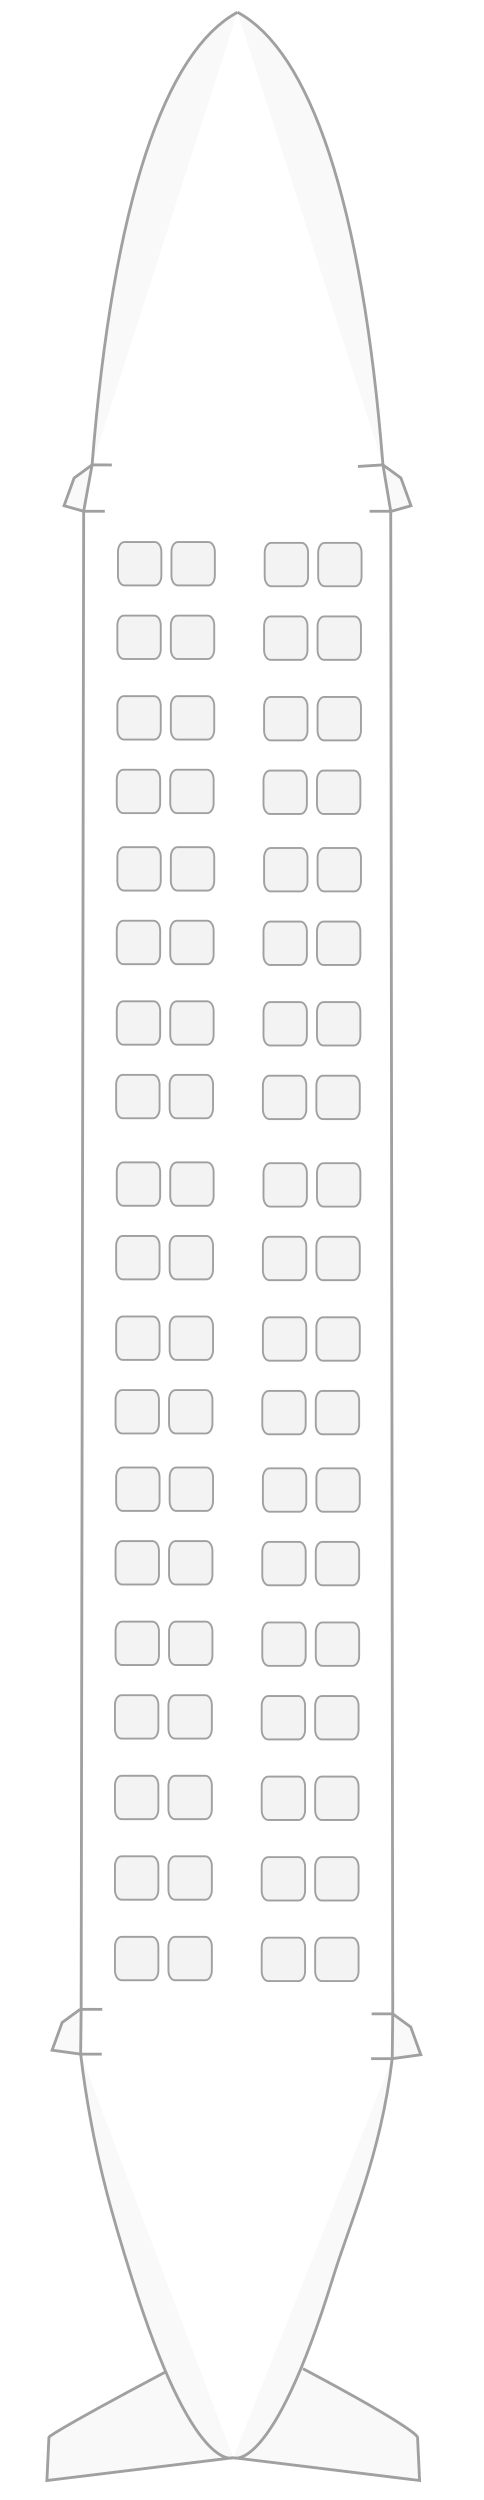
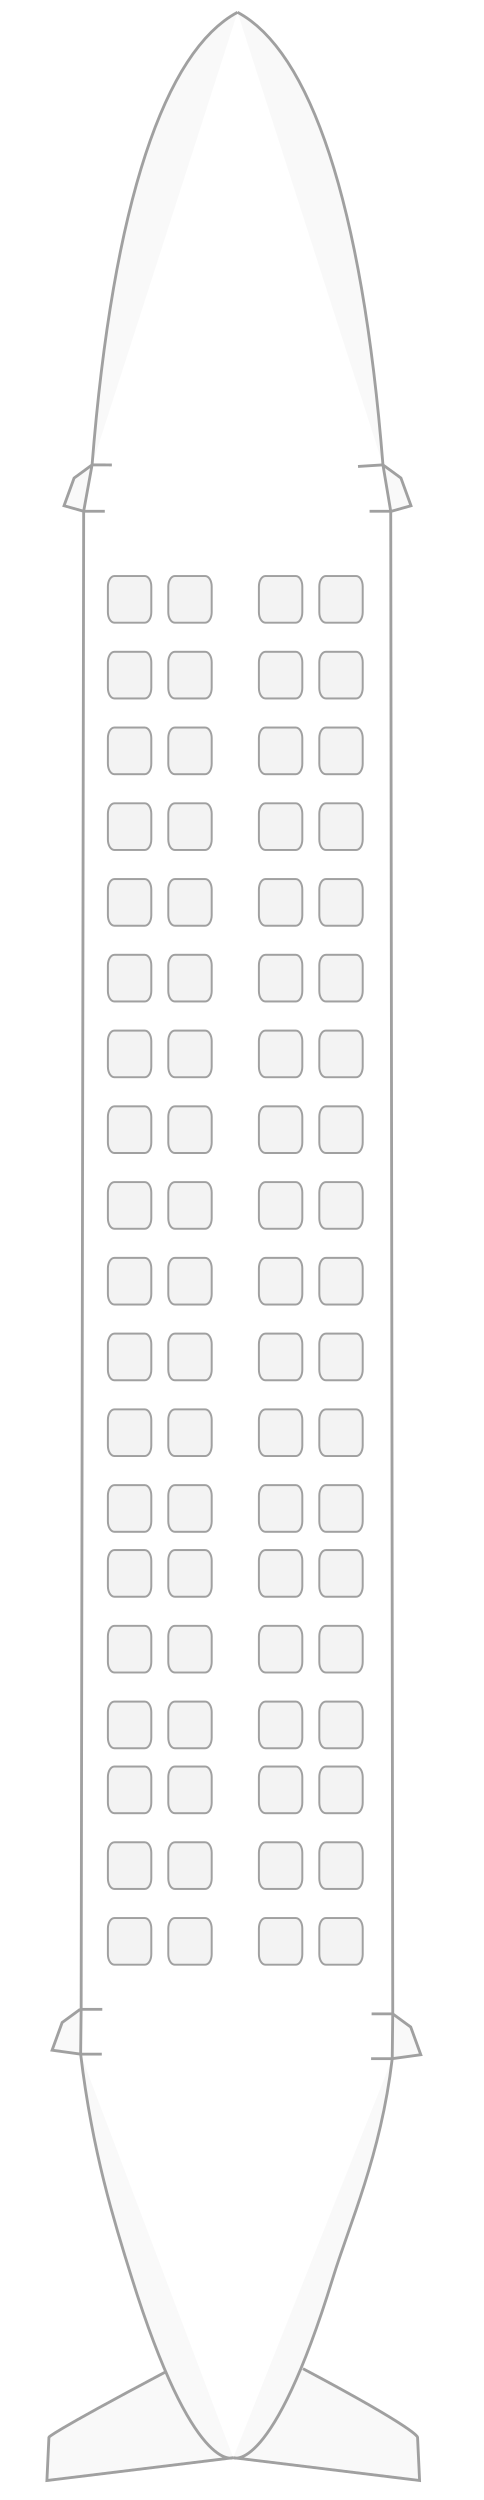
<svg xmlns="http://www.w3.org/2000/svg" xmlns:ns1="http://www.openswatchbook.org/uri/2009/osb" version="1.1" id="svg10" width="96" height="496.64" viewBox="0 0 96 496.64">
  <defs id="defs14">
    <linearGradient id="linearGradient5255" ns1:paint="solid">
      <stop style="stop-color:#a0a0a0;stop-opacity:1;" offset="0" id="stop5253" />
    </linearGradient>
  </defs>
  <g id="layer1">
    <path id="path4182-7-1-4" style="fill:#f9f9f9;fill-opacity:1;stroke:#a0a0a0;stroke-width:0.567;stroke-linecap:butt;stroke-linejoin:miter;stroke-miterlimit:4;stroke-dasharray:none;stroke-opacity:1" d="m 15.92,399.166 -3.573,2.617 -2,5.5 5.673,0.783 m 62,-8 3.573,2.617 2,5.5 -5.673,0.783 m 0.1,-8.9 c -0.1,8.9 -0.1,8.9 -0.1,8.9 m -61.8,-9.8 c -0.1,8.9 -0.1,8.9 -0.1,8.9 M 76.075,92.349 c 1.544,9.217 1.544,9.217 1.544,9.217 M 18.293,92.349 c -1.673,9.217 -1.673,9.217 -1.673,9.217 m 56.8,-1e-5 c 4.1,0 4.2,0 4.2,0 M 47.184,2.442 c 14.339,7.663 24.731,37.548 28.891,89.908 M 47.184,2.442 C 32.845,10.105 22.453,39.99 18.293,92.349 m -1.673,9.217 c 4.1,0 4.2,0 4.2,0 m 50.3,-8.9 4.956,-0.317 m -57.782,0 3.927,0.017 m 55.4,9.2 0.4,298.5 m -61.4,-298.5 -0.5,297.6 m 44.063,71.386 c 23,12.2 22.766,13.614 22.766,13.614 l 0.4,8.6 -37.014,-4.529 M 32.768,471.259 c -23,12.2 -23.049,12.907 -23.049,12.907 l -0.4,8.6 37.014,-4.529 M 16.02,408.066 c 4.1,0 4.2,0 4.2,0 m 53.5,0.9 c 4.1,0 4.2,0 4.2,0 m -61.9,-0.9 c 2.327,19.384 6.611,33.07 10.068,44.17 12.355,39.669 20.246,36 20.246,36 M 77.92,408.966 c -2.271,19.167 -8.452,32.699 -11.826,43.675 -12.058,39.224 -19.759,35.597 -19.759,35.597 M 16.12,399.166 h 4.2 m 53.5,0.9 c 4.1,0 4.2,0 4.2,0 m -1.944,-307.717 3.573,2.617 2,5.5 -3.9,1.1 m -59.456,-9.217 -3.573,2.617 -2,5.5 3.9,1.1" />
  </g>
  <g id="seats">
-     <path style="fill:#f2f2f2;stroke:#a0a0a0;fill-opacity:0.949;stroke-opacity:1;stroke-width:0.378;stroke-miterlimit:4;stroke-dasharray:none" d="m 24.725,107.678 c -0.717,0 -1.293,0.864 -1.293,1.939 v 4.744 c 0,1.075 0.576,1.939 1.293,1.939 h 6.037 c 0.717,0 1.295,-0.864 1.295,-1.939 v -4.744 c 0,-1.075 -0.578,-1.939 -1.295,-1.939 z" id="1A" />
-     <path style="fill:#f2f2f2;stroke:#a0a0a0;fill-opacity:0.949;stroke-opacity:1;stroke-width:0.378;stroke-miterlimit:4;stroke-dasharray:none" d="m 35.35,107.678 c -0.717,0 -1.293,0.864 -1.293,1.939 v 4.744 c 0,1.075 0.576,1.939 1.293,1.939 h 6.037 c 0.717,0 1.293,-0.864 1.293,-1.939 v -4.744 c 0,-1.075 -0.576,-1.939 -1.293,-1.939 z" id="1B" />
-     <path style="fill:#f2f2f2;stroke:#a0a0a0;fill-opacity:0.949;stroke-opacity:1;stroke-width:0.378;stroke-miterlimit:4;stroke-dasharray:none" d="m 53.873,107.842 c -0.717,0 -1.293,0.864 -1.293,1.939 v 4.744 c 0,1.075 0.576,1.939 1.293,1.939 h 6.037 c 0.717,0 1.295,-0.864 1.295,-1.939 v -4.744 c 0,-1.075 -0.578,-1.939 -1.295,-1.939 z" id="1C" />
-     <path style="fill:#f2f2f2;stroke:#a0a0a0;fill-opacity:0.949;stroke-opacity:1;stroke-width:0.378;stroke-miterlimit:4;stroke-dasharray:none" d="m 64.498,107.842 c -0.717,0 -1.293,0.864 -1.293,1.939 v 4.744 c 0,1.075 0.576,1.939 1.293,1.939 h 6.037 c 0.717,0 1.293,-0.864 1.293,-1.939 v -4.744 c 0,-1.075 -0.576,-1.939 -1.293,-1.939 z" id="1D" />
-     <path style="fill:#f2f2f2;stroke:#a0a0a0;fill-opacity:0.949;stroke-opacity:1;stroke-width:0.378;stroke-miterlimit:4;stroke-dasharray:none" d="m 24.605,122.295 c -0.717,0 -1.293,0.864 -1.293,1.939 v 4.744 c 0,1.075 0.576,1.939 1.293,1.939 h 6.037 c 0.717,0 1.295,-0.864 1.295,-1.939 v -4.744 c 0,-1.075 -0.578,-1.939 -1.295,-1.939 z" id="path979" />
-     <path style="fill:#f2f2f2;stroke:#a0a0a0;fill-opacity:0.949;stroke-opacity:1;stroke-width:0.378;stroke-miterlimit:4;stroke-dasharray:none" d="m 35.23,122.295 c -0.717,0 -1.293,0.864 -1.293,1.939 v 4.744 c 0,1.075 0.576,1.939 1.293,1.939 h 6.037 c 0.717,0 1.293,-0.864 1.293,-1.939 v -4.744 c 0,-1.075 -0.576,-1.939 -1.293,-1.939 z" id="path977" />
-     <path style="fill:#f2f2f2;stroke:#a0a0a0;fill-opacity:0.949;stroke-opacity:1;stroke-width:0.378;stroke-miterlimit:4;stroke-dasharray:none" d="m 53.754,122.459 c -0.717,0 -1.293,0.864 -1.293,1.939 v 4.744 c 0,1.075 0.576,1.939 1.293,1.939 h 6.037 c 0.717,0 1.295,-0.864 1.295,-1.939 v -4.744 c 0,-1.075 -0.578,-1.939 -1.295,-1.939 z" id="path975" />
-     <path style="fill:#f2f2f2;stroke:#a0a0a0;fill-opacity:0.949;stroke-opacity:1;stroke-width:0.378;stroke-miterlimit:4;stroke-dasharray:none" d="m 64.379,122.459 c -0.717,0 -1.293,0.864 -1.293,1.939 v 4.744 c 0,1.075 0.576,1.939 1.293,1.939 h 6.037 c 0.717,0 1.293,-0.864 1.293,-1.939 v -4.744 c 0,-1.075 -0.576,-1.939 -1.293,-1.939 z" id="path973" />
-     <path style="fill:#f2f2f2;stroke:#a0a0a0;fill-opacity:0.949;stroke-opacity:1;stroke-width:0.378;stroke-miterlimit:4;stroke-dasharray:none" d="m 24.605,138.295 c -0.717,0 -1.293,0.864 -1.293,1.939 v 4.744 c 0,1.075 0.576,1.939 1.293,1.939 h 6.037 c 0.717,0 1.295,-0.864 1.295,-1.939 v -4.744 c 0,-1.075 -0.578,-1.939 -1.295,-1.939 z" id="path971" />
-     <path style="fill:#f2f2f2;stroke:#a0a0a0;fill-opacity:0.949;stroke-opacity:1;stroke-width:0.378;stroke-miterlimit:4;stroke-dasharray:none" d="m 35.23,138.295 c -0.717,0 -1.293,0.864 -1.293,1.939 v 4.744 c 0,1.075 0.576,1.939 1.293,1.939 h 6.037 c 0.717,0 1.293,-0.864 1.293,-1.939 v -4.744 c 0,-1.075 -0.576,-1.939 -1.293,-1.939 z" id="path969" />
-     <path style="fill:#f2f2f2;stroke:#a0a0a0;fill-opacity:0.949;stroke-opacity:1;stroke-width:0.378;stroke-miterlimit:4;stroke-dasharray:none" d="m 53.754,138.459 c -0.717,0 -1.293,0.864 -1.293,1.939 v 4.744 c 0,1.075 0.576,1.939 1.293,1.939 h 6.037 c 0.717,0 1.295,-0.864 1.295,-1.939 v -4.744 c 0,-1.075 -0.578,-1.939 -1.295,-1.939 z" id="path967" />
-     <path style="fill:#f2f2f2;stroke:#a0a0a0;fill-opacity:0.949;stroke-opacity:1;stroke-width:0.378;stroke-miterlimit:4;stroke-dasharray:none" d="m 64.379,138.459 c -0.717,0 -1.293,0.864 -1.293,1.939 v 4.744 c 0,1.075 0.576,1.939 1.293,1.939 h 6.037 c 0.717,0 1.293,-0.864 1.293,-1.939 v -4.744 c 0,-1.075 -0.576,-1.939 -1.293,-1.939 z" id="path965" />
-     <path style="fill:#f2f2f2;stroke:#a0a0a0;fill-opacity:0.949;stroke-opacity:1;stroke-width:0.378;stroke-miterlimit:4;stroke-dasharray:none" d="m 24.486,152.912 c -0.717,0 -1.293,0.864 -1.293,1.939 v 4.744 c 0,1.075 0.576,1.939 1.293,1.939 h 6.037 c 0.717,0 1.295,-0.864 1.295,-1.939 v -4.744 c 0,-1.075 -0.578,-1.939 -1.295,-1.939 z" id="path963" />
-     <path style="fill:#f2f2f2;stroke:#a0a0a0;fill-opacity:0.949;stroke-opacity:1;stroke-width:0.378;stroke-miterlimit:4;stroke-dasharray:none" d="m 35.111,152.912 c -0.717,0 -1.293,0.864 -1.293,1.939 v 4.744 c 0,1.075 0.576,1.939 1.293,1.939 h 6.037 c 0.717,0 1.293,-0.864 1.293,-1.939 v -4.744 c 0,-1.075 -0.576,-1.939 -1.293,-1.939 z" id="path961" />
-     <path style="fill:#f2f2f2;stroke:#a0a0a0;fill-opacity:0.949;stroke-opacity:1;stroke-width:0.378;stroke-miterlimit:4;stroke-dasharray:none" d="m 53.635,153.076 c -0.717,0 -1.293,0.864 -1.293,1.939 v 4.744 c 0,1.075 0.576,1.939 1.293,1.939 h 6.037 c 0.717,0 1.295,-0.864 1.295,-1.939 v -4.744 c 0,-1.075 -0.578,-1.939 -1.295,-1.939 z" id="path959" />
-     <path style="fill:#f2f2f2;stroke:#a0a0a0;fill-opacity:0.949;stroke-opacity:1;stroke-width:0.378;stroke-miterlimit:4;stroke-dasharray:none" d="m 64.26,153.076 c -0.717,0 -1.293,0.864 -1.293,1.939 v 4.744 c 0,1.075 0.576,1.939 1.293,1.939 h 6.037 c 0.717,0 1.293,-0.864 1.293,-1.939 v -4.744 c 0,-1.075 -0.576,-1.939 -1.293,-1.939 z" id="path957" />
-     <path style="fill:#f2f2f2;stroke:#a0a0a0;fill-opacity:0.949;stroke-opacity:1;stroke-width:0.378;stroke-miterlimit:4;stroke-dasharray:none" d="m 24.605,168.295 c -0.717,0 -1.293,0.864 -1.293,1.939 v 4.744 c 0,1.075 0.576,1.939 1.293,1.939 h 6.037 c 0.717,0 1.295,-0.864 1.295,-1.939 v -4.744 c 0,-1.075 -0.578,-1.939 -1.295,-1.939 z" id="path955" />
-     <path style="fill:#f2f2f2;stroke:#a0a0a0;fill-opacity:0.949;stroke-opacity:1;stroke-width:0.378;stroke-miterlimit:4;stroke-dasharray:none" d="m 35.23,168.295 c -0.717,0 -1.293,0.864 -1.293,1.939 v 4.744 c 0,1.075 0.576,1.939 1.293,1.939 h 6.037 c 0.717,0 1.293,-0.864 1.293,-1.939 v -4.744 c 0,-1.075 -0.576,-1.939 -1.293,-1.939 z" id="path953" />
-     <path style="fill:#f2f2f2;stroke:#a0a0a0;fill-opacity:0.949;stroke-opacity:1;stroke-width:0.378;stroke-miterlimit:4;stroke-dasharray:none" d="m 53.754,168.459 c -0.717,0 -1.293,0.864 -1.293,1.939 v 4.744 c 0,1.075 0.576,1.939 1.293,1.939 h 6.037 c 0.717,0 1.295,-0.864 1.295,-1.939 v -4.744 c 0,-1.075 -0.578,-1.939 -1.295,-1.939 z" id="path951" />
-     <path style="fill:#f2f2f2;stroke:#a0a0a0;fill-opacity:0.949;stroke-opacity:1;stroke-width:0.378;stroke-miterlimit:4;stroke-dasharray:none" d="m 64.379,168.459 c -0.717,0 -1.293,0.864 -1.293,1.939 v 4.744 c 0,1.075 0.576,1.939 1.293,1.939 h 6.037 c 0.717,0 1.293,-0.864 1.293,-1.939 v -4.744 c 0,-1.075 -0.576,-1.939 -1.293,-1.939 z" id="path949" />
-     <path style="fill:#f2f2f2;stroke:#a0a0a0;fill-opacity:0.949;stroke-opacity:1;stroke-width:0.378;stroke-miterlimit:4;stroke-dasharray:none" d="m 24.486,182.912 c -0.717,0 -1.293,0.864 -1.293,1.939 v 4.744 c 0,1.075 0.576,1.939 1.293,1.939 h 6.037 c 0.717,0 1.295,-0.864 1.295,-1.939 v -4.744 c 0,-1.075 -0.578,-1.939 -1.295,-1.939 z" id="path947" />
-     <path style="fill:#f2f2f2;stroke:#a0a0a0;fill-opacity:0.949;stroke-opacity:1;stroke-width:0.378;stroke-miterlimit:4;stroke-dasharray:none" d="m 35.111,182.912 c -0.717,0 -1.293,0.864 -1.293,1.939 v 4.744 c 0,1.075 0.576,1.939 1.293,1.939 h 6.037 c 0.717,0 1.293,-0.864 1.293,-1.939 v -4.744 c 0,-1.075 -0.576,-1.939 -1.293,-1.939 z" id="path945" />
-     <path style="fill:#f2f2f2;stroke:#a0a0a0;fill-opacity:0.949;stroke-opacity:1;stroke-width:0.378;stroke-miterlimit:4;stroke-dasharray:none" d="m 53.635,183.076 c -0.717,0 -1.293,0.864 -1.293,1.939 v 4.744 c 0,1.075 0.576,1.939 1.293,1.939 h 6.037 c 0.717,0 1.295,-0.864 1.295,-1.939 v -4.744 c 0,-1.075 -0.578,-1.939 -1.295,-1.939 z" id="path943" />
-     <path style="fill:#f2f2f2;stroke:#a0a0a0;fill-opacity:0.949;stroke-opacity:1;stroke-width:0.378;stroke-miterlimit:4;stroke-dasharray:none" d="m 64.26,183.076 c -0.717,0 -1.293,0.864 -1.293,1.939 v 4.744 c 0,1.075 0.576,1.939 1.293,1.939 h 6.037 c 0.717,0 1.293,-0.864 1.293,-1.939 v -4.744 c 0,-1.075 -0.576,-1.939 -1.293,-1.939 z" id="path941" />
-     <path style="fill:#f2f2f2;stroke:#a0a0a0;fill-opacity:0.949;stroke-opacity:1;stroke-width:0.378;stroke-miterlimit:4;stroke-dasharray:none" d="m 24.486,198.912 c -0.717,0 -1.293,0.864 -1.293,1.939 v 4.744 c 0,1.075 0.576,1.939 1.293,1.939 h 6.037 c 0.717,0 1.295,-0.864 1.295,-1.939 v -4.744 c 0,-1.075 -0.578,-1.939 -1.295,-1.939 z" id="path939" />
-     <path style="fill:#f2f2f2;stroke:#a0a0a0;fill-opacity:0.949;stroke-opacity:1;stroke-width:0.378;stroke-miterlimit:4;stroke-dasharray:none" d="m 35.111,198.912 c -0.717,0 -1.293,0.864 -1.293,1.939 v 4.744 c 0,1.075 0.576,1.939 1.293,1.939 h 6.037 c 0.717,0 1.293,-0.864 1.293,-1.939 v -4.744 c 0,-1.075 -0.576,-1.939 -1.293,-1.939 z" id="path937" />
-     <path style="fill:#f2f2f2;stroke:#a0a0a0;fill-opacity:0.949;stroke-opacity:1;stroke-width:0.378;stroke-miterlimit:4;stroke-dasharray:none" d="m 53.635,199.076 c -0.717,0 -1.293,0.864 -1.293,1.939 v 4.744 c 0,1.075 0.576,1.939 1.293,1.939 h 6.037 c 0.717,0 1.295,-0.864 1.295,-1.939 v -4.744 c 0,-1.075 -0.578,-1.939 -1.295,-1.939 z" id="path935" />
-     <path style="fill:#f2f2f2;stroke:#a0a0a0;fill-opacity:0.949;stroke-opacity:1;stroke-width:0.378;stroke-miterlimit:4;stroke-dasharray:none" d="m 64.26,199.076 c -0.717,0 -1.293,0.864 -1.293,1.939 v 4.744 c 0,1.075 0.576,1.939 1.293,1.939 h 6.037 c 0.717,0 1.293,-0.864 1.293,-1.939 v -4.744 c 0,-1.075 -0.576,-1.939 -1.293,-1.939 z" id="path933" />
-     <path style="fill:#f2f2f2;stroke:#a0a0a0;fill-opacity:0.949;stroke-opacity:1;stroke-width:0.378;stroke-miterlimit:4;stroke-dasharray:none" d="m 24.367,213.529 c -0.717,0 -1.293,0.864 -1.293,1.939 v 4.744 c 0,1.075 0.576,1.939 1.293,1.939 h 6.037 c 0.717,0 1.295,-0.864 1.295,-1.939 v -4.744 c 0,-1.075 -0.578,-1.939 -1.295,-1.939 z" id="path931" />
-     <path style="fill:#f2f2f2;stroke:#a0a0a0;fill-opacity:0.949;stroke-opacity:1;stroke-width:0.378;stroke-miterlimit:4;stroke-dasharray:none" d="m 34.992,213.529 c -0.717,0 -1.293,0.864 -1.293,1.939 v 4.744 c 0,1.075 0.576,1.939 1.293,1.939 h 6.037 c 0.717,0 1.293,-0.864 1.293,-1.939 v -4.744 c 0,-1.075 -0.576,-1.939 -1.293,-1.939 z" id="path929" />
-     <path style="fill:#f2f2f2;stroke:#a0a0a0;fill-opacity:0.949;stroke-opacity:1;stroke-width:0.378;stroke-miterlimit:4;stroke-dasharray:none" d="m 53.516,213.693 c -0.717,0 -1.293,0.864 -1.293,1.939 v 4.744 c 0,1.075 0.576,1.939 1.293,1.939 h 6.037 c 0.717,0 1.295,-0.864 1.295,-1.939 v -4.744 c 0,-1.075 -0.578,-1.939 -1.295,-1.939 z" id="path927" />
-     <path style="fill:#f2f2f2;stroke:#a0a0a0;fill-opacity:0.949;stroke-opacity:1;stroke-width:0.378;stroke-miterlimit:4;stroke-dasharray:none" d="m 64.141,213.693 c -0.717,0 -1.293,0.864 -1.293,1.939 v 4.744 c 0,1.075 0.576,1.939 1.293,1.939 h 6.037 c 0.717,0 1.293,-0.864 1.293,-1.939 v -4.744 c 0,-1.075 -0.576,-1.939 -1.293,-1.939 z" id="path925" />
-     <path style="fill:#f2f2f2;stroke:#a0a0a0;fill-opacity:0.949;stroke-opacity:1;stroke-width:0.378;stroke-miterlimit:4;stroke-dasharray:none" d="m 24.486,230.912 c -0.717,0 -1.293,0.864 -1.293,1.939 v 4.744 c 0,1.075 0.576,1.939 1.293,1.939 h 6.037 c 0.717,0 1.295,-0.864 1.295,-1.939 v -4.744 c 0,-1.075 -0.578,-1.939 -1.295,-1.939 z" id="path923" />
-     <path style="fill:#f2f2f2;stroke:#a0a0a0;fill-opacity:0.949;stroke-opacity:1;stroke-width:0.378;stroke-miterlimit:4;stroke-dasharray:none" d="m 35.111,230.912 c -0.717,0 -1.293,0.864 -1.293,1.939 v 4.744 c 0,1.075 0.576,1.939 1.293,1.939 h 6.037 c 0.717,0 1.293,-0.864 1.293,-1.939 v -4.744 c 0,-1.075 -0.576,-1.939 -1.293,-1.939 z" id="path921" />
-     <path style="fill:#f2f2f2;stroke:#a0a0a0;fill-opacity:0.949;stroke-opacity:1;stroke-width:0.378;stroke-miterlimit:4;stroke-dasharray:none" d="m 53.635,231.076 c -0.717,0 -1.293,0.864 -1.293,1.939 v 4.744 c 0,1.075 0.576,1.939 1.293,1.939 h 6.037 c 0.717,0 1.295,-0.864 1.295,-1.939 v -4.744 c 0,-1.075 -0.578,-1.939 -1.295,-1.939 z" id="path919" />
-     <path style="fill:#f2f2f2;stroke:#a0a0a0;fill-opacity:0.949;stroke-opacity:1;stroke-width:0.378;stroke-miterlimit:4;stroke-dasharray:none" d="m 64.26,231.076 c -0.717,0 -1.293,0.864 -1.293,1.939 v 4.744 c 0,1.075 0.576,1.939 1.293,1.939 h 6.037 c 0.717,0 1.293,-0.864 1.293,-1.939 v -4.744 c 0,-1.075 -0.576,-1.939 -1.293,-1.939 z" id="path917" />
-     <path style="fill:#f2f2f2;stroke:#a0a0a0;fill-opacity:0.949;stroke-opacity:1;stroke-width:0.378;stroke-miterlimit:4;stroke-dasharray:none" d="m 24.367,245.529 c -0.717,0 -1.293,0.864 -1.293,1.939 v 4.744 c 0,1.075 0.576,1.939 1.293,1.939 h 6.037 c 0.717,0 1.295,-0.864 1.295,-1.939 v -4.744 c 0,-1.075 -0.578,-1.939 -1.295,-1.939 z" id="path915" />
-     <path style="fill:#f2f2f2;stroke:#a0a0a0;fill-opacity:0.949;stroke-opacity:1;stroke-width:0.378;stroke-miterlimit:4;stroke-dasharray:none" d="m 34.992,245.529 c -0.717,0 -1.293,0.864 -1.293,1.939 v 4.744 c 0,1.075 0.576,1.939 1.293,1.939 h 6.037 c 0.717,0 1.293,-0.864 1.293,-1.939 v -4.744 c 0,-1.075 -0.576,-1.939 -1.293,-1.939 z" id="path913" />
-     <path style="fill:#f2f2f2;stroke:#a0a0a0;fill-opacity:0.949;stroke-opacity:1;stroke-width:0.378;stroke-miterlimit:4;stroke-dasharray:none" d="m 53.516,245.693 c -0.717,0 -1.293,0.864 -1.293,1.939 v 4.744 c 0,1.075 0.576,1.939 1.293,1.939 h 6.037 c 0.717,0 1.295,-0.864 1.295,-1.939 v -4.744 c 0,-1.075 -0.578,-1.939 -1.295,-1.939 z" id="path911" />
-     <path style="fill:#f2f2f2;stroke:#a0a0a0;fill-opacity:0.949;stroke-opacity:1;stroke-width:0.378;stroke-miterlimit:4;stroke-dasharray:none" d="m 64.141,245.693 c -0.717,0 -1.293,0.864 -1.293,1.939 v 4.744 c 0,1.075 0.576,1.939 1.293,1.939 h 6.037 c 0.717,0 1.293,-0.864 1.293,-1.939 v -4.744 c 0,-1.075 -0.576,-1.939 -1.293,-1.939 z" id="path909" />
-     <path style="fill:#f2f2f2;stroke:#a0a0a0;fill-opacity:0.949;stroke-opacity:1;stroke-width:0.378;stroke-miterlimit:4;stroke-dasharray:none" d="m 24.367,261.529 c -0.717,0 -1.293,0.864 -1.293,1.939 v 4.744 c 0,1.075 0.576,1.939 1.293,1.939 h 6.037 c 0.717,0 1.295,-0.864 1.295,-1.939 v -4.744 c 0,-1.075 -0.578,-1.939 -1.295,-1.939 z" id="path907" />
-     <path style="fill:#f2f2f2;stroke:#a0a0a0;fill-opacity:0.949;stroke-opacity:1;stroke-width:0.378;stroke-miterlimit:4;stroke-dasharray:none" d="m 34.992,261.529 c -0.717,0 -1.293,0.864 -1.293,1.939 v 4.744 c 0,1.075 0.576,1.939 1.293,1.939 h 6.037 c 0.717,0 1.293,-0.864 1.293,-1.939 v -4.744 c 0,-1.075 -0.576,-1.939 -1.293,-1.939 z" id="path905" />
-     <path style="fill:#f2f2f2;stroke:#a0a0a0;fill-opacity:0.949;stroke-opacity:1;stroke-width:0.378;stroke-miterlimit:4;stroke-dasharray:none" d="m 53.516,261.693 c -0.717,0 -1.293,0.864 -1.293,1.939 v 4.744 c 0,1.075 0.576,1.939 1.293,1.939 h 6.037 c 0.717,0 1.295,-0.864 1.295,-1.939 v -4.744 c 0,-1.075 -0.578,-1.939 -1.295,-1.939 z" id="path903" />
-     <path style="fill:#f2f2f2;stroke:#a0a0a0;fill-opacity:0.949;stroke-opacity:1;stroke-width:0.378;stroke-miterlimit:4;stroke-dasharray:none" d="m 64.141,261.693 c -0.717,0 -1.293,0.864 -1.293,1.939 v 4.744 c 0,1.075 0.576,1.939 1.293,1.939 h 6.037 c 0.717,0 1.293,-0.864 1.293,-1.939 v -4.744 c 0,-1.075 -0.576,-1.939 -1.293,-1.939 z" id="path901" />
-     <path style="fill:#f2f2f2;stroke:#a0a0a0;fill-opacity:0.949;stroke-opacity:1;stroke-width:0.378;stroke-miterlimit:4;stroke-dasharray:none" d="m 24.248,276.146 c -0.717,0 -1.293,0.864 -1.293,1.939 v 4.744 c 0,1.075 0.576,1.939 1.293,1.939 h 6.037 c 0.717,0 1.295,-0.864 1.295,-1.939 v -4.744 c 0,-1.075 -0.578,-1.939 -1.295,-1.939 z" id="path899" />
-     <path style="fill:#f2f2f2;stroke:#a0a0a0;fill-opacity:0.949;stroke-opacity:1;stroke-width:0.378;stroke-miterlimit:4;stroke-dasharray:none" d="m 34.873,276.146 c -0.717,0 -1.293,0.864 -1.293,1.939 v 4.744 c 0,1.075 0.576,1.939 1.293,1.939 h 6.037 c 0.717,0 1.293,-0.864 1.293,-1.939 v -4.744 c 0,-1.075 -0.576,-1.939 -1.293,-1.939 z" id="path897" />
-     <path style="fill:#f2f2f2;stroke:#a0a0a0;fill-opacity:0.949;stroke-opacity:1;stroke-width:0.378;stroke-miterlimit:4;stroke-dasharray:none" d="m 53.396,276.311 c -0.717,0 -1.293,0.864 -1.293,1.939 v 4.744 c 0,1.075 0.576,1.939 1.293,1.939 h 6.037 c 0.717,0 1.295,-0.864 1.295,-1.939 V 278.25 c 0,-1.075 -0.578,-1.939 -1.295,-1.939 z" id="path895" />
-     <path style="fill:#f2f2f2;stroke:#a0a0a0;fill-opacity:0.949;stroke-opacity:1;stroke-width:0.378;stroke-miterlimit:4;stroke-dasharray:none" d="m 64.021,276.311 c -0.717,0 -1.293,0.864 -1.293,1.939 v 4.744 c 0,1.075 0.576,1.939 1.293,1.939 h 6.037 c 0.717,0 1.293,-0.864 1.293,-1.939 V 278.25 c 0,-1.075 -0.576,-1.939 -1.293,-1.939 z" id="path893" />
-     <path style="fill:#f2f2f2;stroke:#a0a0a0;fill-opacity:0.949;stroke-opacity:1;stroke-width:0.378;stroke-miterlimit:4;stroke-dasharray:none" d="m 24.367,291.529 c -0.717,0 -1.293,0.864 -1.293,1.939 v 4.744 c 0,1.075 0.576,1.939 1.293,1.939 h 6.037 c 0.717,0 1.295,-0.864 1.295,-1.939 v -4.744 c 0,-1.075 -0.578,-1.939 -1.295,-1.939 z" id="path891" />
-     <path style="fill:#f2f2f2;stroke:#a0a0a0;fill-opacity:0.949;stroke-opacity:1;stroke-width:0.378;stroke-miterlimit:4;stroke-dasharray:none" d="m 34.992,291.529 c -0.717,0 -1.293,0.864 -1.293,1.939 v 4.744 c 0,1.075 0.576,1.939 1.293,1.939 h 6.037 c 0.717,0 1.293,-0.864 1.293,-1.939 v -4.744 c 0,-1.075 -0.576,-1.939 -1.293,-1.939 z" id="path889" />
-     <path style="fill:#f2f2f2;stroke:#a0a0a0;fill-opacity:0.949;stroke-opacity:1;stroke-width:0.378;stroke-miterlimit:4;stroke-dasharray:none" d="m 53.516,291.693 c -0.717,0 -1.293,0.864 -1.293,1.939 v 4.744 c 0,1.075 0.576,1.939 1.293,1.939 h 6.037 c 0.717,0 1.295,-0.864 1.295,-1.939 v -4.744 c 0,-1.075 -0.578,-1.939 -1.295,-1.939 z" id="path887" />
-     <path style="fill:#f2f2f2;stroke:#a0a0a0;fill-opacity:0.949;stroke-opacity:1;stroke-width:0.378;stroke-miterlimit:4;stroke-dasharray:none" d="m 64.141,291.693 c -0.717,0 -1.293,0.864 -1.293,1.939 v 4.744 c 0,1.075 0.576,1.939 1.293,1.939 h 6.037 c 0.717,0 1.293,-0.864 1.293,-1.939 v -4.744 c 0,-1.075 -0.576,-1.939 -1.293,-1.939 z" id="path885" />
-     <path style="fill:#f2f2f2;stroke:#a0a0a0;fill-opacity:0.949;stroke-opacity:1;stroke-width:0.378;stroke-miterlimit:4;stroke-dasharray:none" d="m 24.248,306.146 c -0.717,0 -1.293,0.864 -1.293,1.939 v 4.744 c 0,1.075 0.576,1.939 1.293,1.939 h 6.037 c 0.717,0 1.295,-0.864 1.295,-1.939 v -4.744 c 0,-1.075 -0.578,-1.939 -1.295,-1.939 z" id="path883" />
-     <path style="fill:#f2f2f2;stroke:#a0a0a0;fill-opacity:0.949;stroke-opacity:1;stroke-width:0.378;stroke-miterlimit:4;stroke-dasharray:none" d="m 34.873,306.146 c -0.717,0 -1.293,0.864 -1.293,1.939 v 4.744 c 0,1.075 0.576,1.939 1.293,1.939 h 6.037 c 0.717,0 1.293,-0.864 1.293,-1.939 v -4.744 c 0,-1.075 -0.576,-1.939 -1.293,-1.939 z" id="path881" />
-     <path style="fill:#f2f2f2;stroke:#a0a0a0;fill-opacity:0.949;stroke-opacity:1;stroke-width:0.378;stroke-miterlimit:4;stroke-dasharray:none" d="m 53.396,306.311 c -0.717,0 -1.293,0.864 -1.293,1.939 v 4.744 c 0,1.075 0.576,1.939 1.293,1.939 h 6.037 c 0.717,0 1.295,-0.864 1.295,-1.939 V 308.25 c 0,-1.075 -0.578,-1.939 -1.295,-1.939 z" id="path879" />
-     <path style="fill:#f2f2f2;stroke:#a0a0a0;fill-opacity:0.949;stroke-opacity:1;stroke-width:0.378;stroke-miterlimit:4;stroke-dasharray:none" d="m 64.021,306.311 c -0.717,0 -1.293,0.864 -1.293,1.939 v 4.744 c 0,1.075 0.576,1.939 1.293,1.939 h 6.037 c 0.717,0 1.293,-0.864 1.293,-1.939 V 308.25 c 0,-1.075 -0.576,-1.939 -1.293,-1.939 z" id="path877" />
-     <path style="fill:#f2f2f2;stroke:#a0a0a0;fill-opacity:0.949;stroke-opacity:1;stroke-width:0.378;stroke-miterlimit:4;stroke-dasharray:none" d="m 24.248,322.146 c -0.717,0 -1.293,0.864 -1.293,1.939 v 4.744 c 0,1.075 0.576,1.939 1.293,1.939 h 6.037 c 0.717,0 1.295,-0.864 1.295,-1.939 v -4.744 c 0,-1.075 -0.578,-1.939 -1.295,-1.939 z" id="path875" />
-     <path style="fill:#f2f2f2;stroke:#a0a0a0;fill-opacity:0.949;stroke-opacity:1;stroke-width:0.378;stroke-miterlimit:4;stroke-dasharray:none" d="m 34.873,322.146 c -0.717,0 -1.293,0.864 -1.293,1.939 v 4.744 c 0,1.075 0.576,1.939 1.293,1.939 h 6.037 c 0.717,0 1.293,-0.864 1.293,-1.939 v -4.744 c 0,-1.075 -0.576,-1.939 -1.293,-1.939 z" id="path873" />
-     <path style="fill:#f2f2f2;stroke:#a0a0a0;fill-opacity:0.949;stroke-opacity:1;stroke-width:0.378;stroke-miterlimit:4;stroke-dasharray:none" d="m 53.396,322.311 c -0.717,0 -1.293,0.864 -1.293,1.939 v 4.744 c 0,1.075 0.576,1.939 1.293,1.939 h 6.037 c 0.717,0 1.295,-0.864 1.295,-1.939 V 324.25 c 0,-1.075 -0.578,-1.939 -1.295,-1.939 z" id="path871" />
-     <path style="fill:#f2f2f2;stroke:#a0a0a0;fill-opacity:0.949;stroke-opacity:1;stroke-width:0.378;stroke-miterlimit:4;stroke-dasharray:none" d="m 64.021,322.311 c -0.717,0 -1.293,0.864 -1.293,1.939 v 4.744 c 0,1.075 0.576,1.939 1.293,1.939 h 6.037 c 0.717,0 1.293,-0.864 1.293,-1.939 V 324.25 c 0,-1.075 -0.576,-1.939 -1.293,-1.939 z" id="path869" />
-     <path style="fill:#f2f2f2;stroke:#a0a0a0;fill-opacity:0.949;stroke-opacity:1;stroke-width:0.378;stroke-miterlimit:4;stroke-dasharray:none" d="m 24.129,336.764 c -0.717,0 -1.293,0.864 -1.293,1.939 v 4.744 c 0,1.075 0.576,1.939 1.293,1.939 h 6.037 c 0.717,0 1.295,-0.864 1.295,-1.939 v -4.744 c 0,-1.075 -0.578,-1.939 -1.295,-1.939 z" id="path867" />
-     <path style="fill:#f2f2f2;stroke:#a0a0a0;fill-opacity:0.949;stroke-opacity:1;stroke-width:0.378;stroke-miterlimit:4;stroke-dasharray:none" d="m 34.754,336.764 c -0.717,0 -1.293,0.864 -1.293,1.939 v 4.744 c 0,1.075 0.576,1.939 1.293,1.939 h 6.037 c 0.717,0 1.293,-0.864 1.293,-1.939 v -4.744 c 0,-1.075 -0.576,-1.939 -1.293,-1.939 z" id="path865" />
-     <path style="fill:#f2f2f2;stroke:#a0a0a0;fill-opacity:0.949;stroke-opacity:1;stroke-width:0.378;stroke-miterlimit:4;stroke-dasharray:none" d="m 53.277,336.928 c -0.717,0 -1.293,0.864 -1.293,1.939 v 4.744 c 0,1.075 0.576,1.939 1.293,1.939 h 6.037 c 0.717,0 1.295,-0.864 1.295,-1.939 v -4.744 c 0,-1.075 -0.578,-1.939 -1.295,-1.939 z" id="path863" />
-     <path style="fill:#f2f2f2;stroke:#a0a0a0;fill-opacity:0.949;stroke-opacity:1;stroke-width:0.378;stroke-miterlimit:4;stroke-dasharray:none" d="m 63.902,336.928 c -0.717,0 -1.293,0.864 -1.293,1.939 v 4.744 c 0,1.075 0.576,1.939 1.293,1.939 h 6.037 c 0.717,0 1.293,-0.864 1.293,-1.939 v -4.744 c 0,-1.075 -0.576,-1.939 -1.293,-1.939 z" id="path861" />
-     <path style="fill:#f2f2f2;stroke:#a0a0a0;fill-opacity:0.949;stroke-opacity:1;stroke-width:0.378;stroke-miterlimit:4;stroke-dasharray:none" d="m 24.129,352.764 c -0.717,0 -1.293,0.864 -1.293,1.939 v 4.744 c 0,1.075 0.576,1.939 1.293,1.939 h 6.037 c 0.717,0 1.295,-0.864 1.295,-1.939 v -4.744 c 0,-1.075 -0.578,-1.939 -1.295,-1.939 z" id="path859" />
-     <path style="fill:#f2f2f2;stroke:#a0a0a0;fill-opacity:0.949;stroke-opacity:1;stroke-width:0.378;stroke-miterlimit:4;stroke-dasharray:none" d="m 34.754,352.764 c -0.717,0 -1.293,0.864 -1.293,1.939 v 4.744 c 0,1.075 0.576,1.939 1.293,1.939 h 6.037 c 0.717,0 1.293,-0.864 1.293,-1.939 v -4.744 c 0,-1.075 -0.576,-1.939 -1.293,-1.939 z" id="path857" />
-     <path style="fill:#f2f2f2;stroke:#a0a0a0;fill-opacity:0.949;stroke-opacity:1;stroke-width:0.378;stroke-miterlimit:4;stroke-dasharray:none" d="m 53.277,352.928 c -0.717,0 -1.293,0.864 -1.293,1.939 v 4.744 c 0,1.075 0.576,1.939 1.293,1.939 h 6.037 c 0.717,0 1.295,-0.864 1.295,-1.939 v -4.744 c 0,-1.075 -0.578,-1.939 -1.295,-1.939 z" id="path855" />
-     <path style="fill:#f2f2f2;stroke:#a0a0a0;fill-opacity:0.949;stroke-opacity:1;stroke-width:0.378;stroke-miterlimit:4;stroke-dasharray:none" d="m 63.902,352.928 c -0.717,0 -1.293,0.864 -1.293,1.939 v 4.744 c 0,1.075 0.576,1.939 1.293,1.939 h 6.037 c 0.717,0 1.293,-0.864 1.293,-1.939 v -4.744 c 0,-1.075 -0.576,-1.939 -1.293,-1.939 z" id="path853" />
-     <path style="fill:#f2f2f2;stroke:#a0a0a0;fill-opacity:0.949;stroke-opacity:1;stroke-width:0.378;stroke-miterlimit:4;stroke-dasharray:none" d="m 24.129,368.764 c -0.717,0 -1.293,0.864 -1.293,1.939 v 4.744 c 0,1.075 0.576,1.939 1.293,1.939 h 6.037 c 0.717,0 1.295,-0.864 1.295,-1.939 v -4.744 c 0,-1.075 -0.578,-1.939 -1.295,-1.939 z" id="path851" />
-     <path style="fill:#f2f2f2;stroke:#a0a0a0;fill-opacity:0.949;stroke-opacity:1;stroke-width:0.378;stroke-miterlimit:4;stroke-dasharray:none" d="m 34.754,368.764 c -0.717,0 -1.293,0.864 -1.293,1.939 v 4.744 c 0,1.075 0.576,1.939 1.293,1.939 h 6.037 c 0.717,0 1.293,-0.864 1.293,-1.939 v -4.744 c 0,-1.075 -0.576,-1.939 -1.293,-1.939 z" id="path849" />
-     <path style="fill:#f2f2f2;stroke:#a0a0a0;fill-opacity:0.949;stroke-opacity:1;stroke-width:0.378;stroke-miterlimit:4;stroke-dasharray:none" d="m 53.277,368.928 c -0.717,0 -1.293,0.864 -1.293,1.939 v 4.744 c 0,1.075 0.576,1.939 1.293,1.939 h 6.037 c 0.717,0 1.295,-0.864 1.295,-1.939 v -4.744 c 0,-1.075 -0.578,-1.939 -1.295,-1.939 z" id="path847" />
-     <path style="fill:#f2f2f2;stroke:#a0a0a0;fill-opacity:0.949;stroke-opacity:1;stroke-width:0.378;stroke-miterlimit:4;stroke-dasharray:none" d="m 63.902,368.928 c -0.717,0 -1.293,0.864 -1.293,1.939 v 4.744 c 0,1.075 0.576,1.939 1.293,1.939 h 6.037 c 0.717,0 1.293,-0.864 1.293,-1.939 v -4.744 c 0,-1.075 -0.576,-1.939 -1.293,-1.939 z" id="path845" />
-     <path style="fill:#f2f2f2;stroke:#a0a0a0;fill-opacity:0.949;stroke-opacity:1;stroke-width:0.378;stroke-miterlimit:4;stroke-dasharray:none" d="m 24.129,384.764 c -0.717,0 -1.293,0.864 -1.293,1.939 v 4.744 c 0,1.075 0.576,1.939 1.293,1.939 h 6.037 c 0.717,0 1.295,-0.864 1.295,-1.939 v -4.744 c 0,-1.075 -0.578,-1.939 -1.295,-1.939 z" id="path843" />
-     <path style="fill:#f2f2f2;stroke:#a0a0a0;fill-opacity:0.949;stroke-opacity:1;stroke-width:0.378;stroke-miterlimit:4;stroke-dasharray:none" d="m 34.754,384.764 c -0.717,0 -1.293,0.864 -1.293,1.939 v 4.744 c 0,1.075 0.576,1.939 1.293,1.939 h 6.037 c 0.717,0 1.293,-0.864 1.293,-1.939 v -4.744 c 0,-1.075 -0.576,-1.939 -1.293,-1.939 z" id="path841" />
-     <path style="fill:#f2f2f2;stroke:#a0a0a0;fill-opacity:0.949;stroke-opacity:1;stroke-width:0.378;stroke-miterlimit:4;stroke-dasharray:none" d="m 53.277,384.928 c -0.717,0 -1.293,0.864 -1.293,1.939 v 4.744 c 0,1.075 0.576,1.939 1.293,1.939 h 6.037 c 0.717,0 1.295,-0.864 1.295,-1.939 v -4.744 c 0,-1.075 -0.578,-1.939 -1.295,-1.939 z" id="path839" />
-     <path style="fill:#f2f2f2;stroke:#a0a0a0;fill-opacity:0.949;stroke-opacity:1;stroke-width:0.378;stroke-miterlimit:4;stroke-dasharray:none" d="m 63.902,384.928 c -0.717,0 -1.293,0.864 -1.293,1.939 v 4.744 c 0,1.075 0.576,1.939 1.293,1.939 h 6.037 c 0.717,0 1.293,-0.864 1.293,-1.939 v -4.744 c 0,-1.075 -0.576,-1.939 -1.293,-1.939 z" id="rect3794" />
+     <path id="path1057-4" style="fill:#f2f2f2;fill-opacity:0.949;stroke:#a0a0a0;stroke-width:0.392;stroke-miterlimit:4;stroke-dasharray:none;stroke-opacity:1" d="m 22.725,381.031 c -0.717,0 -1.293,0.929 -1.293,2.085 v 5.1 c 0,1.156 0.576,2.085 1.293,2.085 h 6.037 c 0.717,0 1.295,-0.929 1.295,-2.085 v -5.1 c 0,-1.156 -0.578,-2.085 -1.295,-2.085 z m 12,0 c -0.717,0 -1.293,0.929 -1.293,2.085 v 5.1 c 0,1.156 0.576,2.085 1.293,2.085 h 6.037 c 0.717,0 1.293,-0.929 1.293,-2.085 v -5.1 c 0,-1.156 -0.576,-2.085 -1.293,-2.085 z M 22.725,338.031 c -0.717,0 -1.293,0.929 -1.293,2.085 v 5.1 c 0,1.156 0.576,2.085 1.293,2.085 h 6.037 c 0.717,0 1.295,-0.929 1.295,-2.085 v -5.1 c 0,-1.156 -0.578,-2.085 -1.295,-2.085 z m 12,0 c -0.717,0 -1.293,0.929 -1.293,2.085 v 5.1 c 0,1.156 0.576,2.085 1.293,2.085 h 6.037 c 0.717,0 1.293,-0.929 1.293,-2.085 v -5.1 c 0,-1.156 -0.576,-2.085 -1.293,-2.085 z M 22.725,350.931 c -0.717,0 -1.293,0.929 -1.293,2.085 v 5.1 c 0,1.156 0.576,2.085 1.293,2.085 h 6.037 c 0.717,0 1.295,-0.929 1.295,-2.085 v -5.1 c 0,-1.156 -0.578,-2.085 -1.295,-2.085 z m 12,0 c -0.717,0 -1.293,0.929 -1.293,2.085 v 5.1 c 0,1.156 0.576,2.085 1.293,2.085 h 6.037 c 0.717,0 1.293,-0.929 1.293,-2.085 v -5.1 c 0,-1.156 -0.576,-2.085 -1.293,-2.085 z M 22.725,365.981 c -0.717,0 -1.293,0.929 -1.293,2.085 v 5.1 c 0,1.156 0.576,2.085 1.293,2.085 h 6.037 c 0.717,0 1.295,-0.929 1.295,-2.085 v -5.1 c 0,-1.156 -0.578,-2.085 -1.295,-2.085 z m 12,0 c -0.717,0 -1.293,0.929 -1.293,2.085 v 5.1 c 0,1.156 0.576,2.085 1.293,2.085 h 6.037 c 0.717,0 1.293,-0.929 1.293,-2.085 v -5.1 c 0,-1.156 -0.576,-2.085 -1.293,-2.085 z m -12,-70.95 c -0.717,0 -1.293,0.929 -1.293,2.085 v 5.1 c 0,1.156 0.576,2.085 1.293,2.085 h 6.037 c 0.717,0 1.295,-0.929 1.295,-2.085 v -5.1 c 0,-1.156 -0.578,-2.085 -1.295,-2.085 z m 12,0 c -0.717,0 -1.293,0.929 -1.293,2.085 v 5.1 c 0,1.156 0.576,2.085 1.293,2.085 h 6.037 c 0.717,0 1.293,-0.929 1.293,-2.085 v -5.1 c 0,-1.156 -0.576,-2.085 -1.293,-2.085 z m -12,12.9 c -0.717,0 -1.293,0.929 -1.293,2.085 v 5.1 c 0,1.156 0.576,2.085 1.293,2.085 h 6.037 c 0.717,0 1.295,-0.929 1.295,-2.085 v -5.1 c 0,-1.156 -0.578,-2.085 -1.295,-2.085 z m 12,0 c -0.717,0 -1.293,0.929 -1.293,2.085 v 5.1 c 0,1.156 0.576,2.085 1.293,2.085 h 6.037 c 0.717,0 1.293,-0.929 1.293,-2.085 v -5.1 c 0,-1.156 -0.576,-2.085 -1.293,-2.085 z m -12,15.05 c -0.717,0 -1.293,0.929 -1.293,2.085 v 5.1 c 0,1.156 0.576,2.085 1.293,2.085 h 6.037 c 0.717,0 1.295,-0.929 1.295,-2.085 v -5.1 c 0,-1.156 -0.578,-2.085 -1.295,-2.085 z m 12,0 c -0.717,0 -1.293,0.929 -1.293,2.085 v 5.1 c 0,1.156 0.576,2.085 1.293,2.085 h 6.037 c 0.717,0 1.293,-0.929 1.293,-2.085 v -5.1 c 0,-1.156 -0.576,-2.085 -1.293,-2.085 z m -12,-73.1 c -0.717,0 -1.293,0.929 -1.293,2.085 v 5.1 c 0,1.156 0.576,2.085 1.293,2.085 h 6.037 c 0.717,0 1.295,-0.929 1.295,-2.085 v -5.1 c 0,-1.156 -0.578,-2.085 -1.295,-2.085 z m 12,0 c -0.717,0 -1.293,0.929 -1.293,2.085 v 5.1 c 0,1.156 0.576,2.085 1.293,2.085 h 6.037 c 0.717,0 1.293,-0.929 1.293,-2.085 v -5.1 c 0,-1.156 -0.576,-2.085 -1.293,-2.085 z m -12,15.05 c -0.717,0 -1.293,0.929 -1.293,2.085 v 5.1 c 0,1.156 0.576,2.085 1.293,2.085 h 6.037 c 0.717,0 1.295,-0.929 1.295,-2.085 v -5.1 c 0,-1.156 -0.578,-2.085 -1.295,-2.085 z m 12,0 c -0.717,0 -1.293,0.929 -1.293,2.085 v 5.1 c 0,1.156 0.576,2.085 1.293,2.085 h 6.037 c 0.717,0 1.293,-0.929 1.293,-2.085 v -5.1 c 0,-1.156 -0.576,-2.085 -1.293,-2.085 z m -12,15.05 c -0.717,0 -1.293,0.929 -1.293,2.085 v 5.1 c 0,1.156 0.576,2.085 1.293,2.085 h 6.037 c 0.717,0 1.295,-0.929 1.295,-2.085 v -5.1 c 0,-1.156 -0.578,-2.085 -1.295,-2.085 z m 12,0 c -0.717,0 -1.293,0.929 -1.293,2.085 v 5.1 c 0,1.156 0.576,2.085 1.293,2.085 h 6.037 c 0.717,0 1.293,-0.929 1.293,-2.085 v -5.1 c 0,-1.156 -0.576,-2.085 -1.293,-2.085 z m -12,-75.25 c -0.717,0 -1.293,0.929 -1.293,2.085 v 5.1 c 0,1.156 0.576,2.085 1.293,2.085 h 6.037 c 0.717,0 1.295,-0.929 1.295,-2.085 v -5.1 c 0,-1.156 -0.578,-2.085 -1.295,-2.085 z m 12,0 c -0.717,0 -1.293,0.929 -1.293,2.085 v 5.1 c 0,1.156 0.576,2.085 1.293,2.085 h 6.037 c 0.717,0 1.293,-0.929 1.293,-2.085 v -5.1 c 0,-1.156 -0.576,-2.085 -1.293,-2.085 z m -12,15.05 c -0.717,0 -1.293,0.929 -1.293,2.085 v 5.1 c 0,1.156 0.576,2.085 1.293,2.085 h 6.037 c 0.717,0 1.295,-0.929 1.295,-2.085 v -5.1 c 0,-1.156 -0.578,-2.085 -1.295,-2.085 z m 12,0 c -0.717,0 -1.293,0.929 -1.293,2.085 v 5.1 c 0,1.156 0.576,2.085 1.293,2.085 h 6.037 c 0.717,0 1.293,-0.929 1.293,-2.085 v -5.1 c 0,-1.156 -0.576,-2.085 -1.293,-2.085 z m -12,15.05 c -0.717,0 -1.293,0.929 -1.293,2.085 v 5.1 c 0,1.156 0.576,2.085 1.293,2.085 h 6.037 c 0.717,0 1.295,-0.929 1.295,-2.085 v -5.1 c 0,-1.156 -0.578,-2.085 -1.295,-2.085 z m 12,0 c -0.717,0 -1.293,0.929 -1.293,2.085 v 5.1 c 0,1.156 0.576,2.085 1.293,2.085 h 6.037 c 0.717,0 1.293,-0.929 1.293,-2.085 v -5.1 c 0,-1.156 -0.576,-2.085 -1.293,-2.085 z m -12,-75.25 c -0.717,0 -1.293,0.929 -1.293,2.085 v 5.1 c 0,1.156 0.576,2.085 1.293,2.085 h 6.037 c 0.717,0 1.295,-0.929 1.295,-2.085 v -5.1 c 0,-1.156 -0.578,-2.085 -1.295,-2.085 z m 12,0 c -0.717,0 -1.293,0.929 -1.293,2.085 v 5.1 c 0,1.156 0.576,2.085 1.293,2.085 h 6.037 c 0.717,0 1.293,-0.929 1.293,-2.085 v -5.1 c 0,-1.156 -0.576,-2.085 -1.293,-2.085 z m -12,15.05 c -0.717,0 -1.293,0.929 -1.293,2.085 v 5.1 c 0,1.156 0.576,2.085 1.293,2.085 h 6.037 c 0.717,0 1.295,-0.929 1.295,-2.085 v -5.1 c 0,-1.156 -0.578,-2.085 -1.295,-2.085 z m 12,0 c -0.717,0 -1.293,0.929 -1.293,2.085 v 5.1 c 0,1.156 0.576,2.085 1.293,2.085 h 6.037 c 0.717,0 1.293,-0.929 1.293,-2.085 v -5.1 c 0,-1.156 -0.576,-2.085 -1.293,-2.085 z m -12,15.05 c -0.717,0 -1.293,0.929 -1.293,2.085 v 5.1 c 0,1.156 0.576,2.085 1.293,2.085 h 6.037 c 0.717,0 1.295,-0.929 1.295,-2.085 v -5.1 c 0,-1.156 -0.578,-2.085 -1.295,-2.085 z m 12,0 c -0.717,0 -1.293,0.929 -1.293,2.085 v 5.1 c 0,1.156 0.576,2.085 1.293,2.085 h 6.037 c 0.717,0 1.293,-0.929 1.293,-2.085 v -5.1 c 0,-1.156 -0.576,-2.085 -1.293,-2.085 z m -12,-75.25 c -0.717,0 -1.293,0.929 -1.293,2.085 v 5.1 c 0,1.156 0.576,2.085 1.293,2.085 h 6.037 c 0.717,0 1.295,-0.929 1.295,-2.085 v -5.1 c 0,-1.156 -0.578,-2.085 -1.295,-2.085 z m 12,0 c -0.717,0 -1.293,0.929 -1.293,2.085 v 5.1 c 0,1.156 0.576,2.085 1.293,2.085 h 6.037 c 0.717,0 1.293,-0.929 1.293,-2.085 v -5.1 c 0,-1.156 -0.576,-2.085 -1.293,-2.085 z m -12,15.05 c -0.717,0 -1.293,0.929 -1.293,2.085 v 5.1 c 0,1.156 0.576,2.085 1.293,2.085 h 6.037 c 0.717,0 1.295,-0.929 1.295,-2.085 v -5.1 c 0,-1.156 -0.578,-2.085 -1.295,-2.085 z m 12,0 c -0.717,0 -1.293,0.929 -1.293,2.085 v 5.1 c 0,1.156 0.576,2.085 1.293,2.085 h 6.037 c 0.717,0 1.293,-0.929 1.293,-2.085 v -5.1 c 0,-1.156 -0.576,-2.085 -1.293,-2.085 z m -12,15.05 c -0.717,0 -1.293,0.929 -1.293,2.085 v 5.1 c 0,1.156 0.576,2.085 1.293,2.085 h 6.037 c 0.717,0 1.295,-0.929 1.295,-2.085 v -5.1 c 0,-1.156 -0.578,-2.085 -1.295,-2.085 z m 12,0 c -0.717,0 -1.293,0.929 -1.293,2.085 v 5.1 c 0,1.156 0.576,2.085 1.293,2.085 h 6.037 c 0.717,0 1.293,-0.929 1.293,-2.085 v -5.1 c 0,-1.156 -0.576,-2.085 -1.293,-2.085 z" />
+     <path id="path1057-4-5" style="fill:#f2f2f2;fill-opacity:0.949;stroke:#a0a0a0;stroke-width:0.392;stroke-miterlimit:4;stroke-dasharray:none;stroke-opacity:1" d="m 52.725,381.031 c -0.717,0 -1.293,0.929 -1.293,2.085 v 5.1 c 0,1.156 0.576,2.085 1.293,2.085 h 6.037 c 0.717,0 1.295,-0.929 1.295,-2.085 v -5.1 c 0,-1.156 -0.578,-2.085 -1.295,-2.085 z m 12,0 c -0.717,0 -1.293,0.929 -1.293,2.085 v 5.1 c 0,1.156 0.576,2.085 1.293,2.085 h 6.037 c 0.717,0 1.293,-0.929 1.293,-2.085 v -5.1 c 0,-1.156 -0.576,-2.085 -1.293,-2.085 z M 52.725,338.031 c -0.717,0 -1.293,0.929 -1.293,2.085 v 5.1 c 0,1.156 0.576,2.085 1.293,2.085 h 6.037 c 0.717,0 1.295,-0.929 1.295,-2.085 v -5.1 c 0,-1.156 -0.578,-2.085 -1.295,-2.085 z m 12,0 c -0.717,0 -1.293,0.929 -1.293,2.085 v 5.1 c 0,1.156 0.576,2.085 1.293,2.085 h 6.037 c 0.717,0 1.293,-0.929 1.293,-2.085 v -5.1 c 0,-1.156 -0.576,-2.085 -1.293,-2.085 z M 52.725,350.931 c -0.717,0 -1.293,0.929 -1.293,2.085 v 5.1 c 0,1.156 0.576,2.085 1.293,2.085 h 6.037 c 0.717,0 1.295,-0.929 1.295,-2.085 v -5.1 c 0,-1.156 -0.578,-2.085 -1.295,-2.085 z m 12,0 c -0.717,0 -1.293,0.929 -1.293,2.085 v 5.1 c 0,1.156 0.576,2.085 1.293,2.085 h 6.037 c 0.717,0 1.293,-0.929 1.293,-2.085 v -5.1 c 0,-1.156 -0.576,-2.085 -1.293,-2.085 z M 52.725,365.981 c -0.717,0 -1.293,0.929 -1.293,2.085 v 5.1 c 0,1.156 0.576,2.085 1.293,2.085 h 6.037 c 0.717,0 1.295,-0.929 1.295,-2.085 v -5.1 c 0,-1.156 -0.578,-2.085 -1.295,-2.085 z m 12,0 c -0.717,0 -1.293,0.929 -1.293,2.085 v 5.1 c 0,1.156 0.576,2.085 1.293,2.085 h 6.037 c 0.717,0 1.293,-0.929 1.293,-2.085 v -5.1 c 0,-1.156 -0.576,-2.085 -1.293,-2.085 z m -12,-70.95 c -0.717,0 -1.293,0.929 -1.293,2.085 v 5.1 c 0,1.156 0.576,2.085 1.293,2.085 h 6.037 c 0.717,0 1.295,-0.929 1.295,-2.085 v -5.1 c 0,-1.156 -0.578,-2.085 -1.295,-2.085 z m 12,0 c -0.717,0 -1.293,0.929 -1.293,2.085 v 5.1 c 0,1.156 0.576,2.085 1.293,2.085 h 6.037 c 0.717,0 1.293,-0.929 1.293,-2.085 v -5.1 c 0,-1.156 -0.576,-2.085 -1.293,-2.085 z m -12,12.9 c -0.717,0 -1.293,0.929 -1.293,2.085 v 5.1 c 0,1.156 0.576,2.085 1.293,2.085 h 6.037 c 0.717,0 1.295,-0.929 1.295,-2.085 V 310.016 c 0,-1.156 -0.578,-2.085 -1.295,-2.085 z m 12,0 c -0.717,0 -1.293,0.929 -1.293,2.085 v 5.1 c 0,1.156 0.576,2.085 1.293,2.085 h 6.037 c 0.717,0 1.293,-0.929 1.293,-2.085 V 310.016 c 0,-1.156 -0.576,-2.085 -1.293,-2.085 z m -12,15.05 c -0.717,0 -1.293,0.929 -1.293,2.085 v 5.1 c 0,1.156 0.576,2.085 1.293,2.085 h 6.037 c 0.717,0 1.295,-0.929 1.295,-2.085 v -5.1 c 0,-1.156 -0.578,-2.085 -1.295,-2.085 z m 12,0 c -0.717,0 -1.293,0.929 -1.293,2.085 v 5.1 c 0,1.156 0.576,2.085 1.293,2.085 h 6.037 c 0.717,0 1.293,-0.929 1.293,-2.085 v -5.1 c 0,-1.156 -0.576,-2.085 -1.293,-2.085 z m -12,-73.1 c -0.717,0 -1.293,0.929 -1.293,2.085 v 5.1 c 0,1.156 0.576,2.085 1.293,2.085 h 6.037 c 0.717,0 1.295,-0.929 1.295,-2.085 v -5.1 c 0,-1.156 -0.578,-2.085 -1.295,-2.085 z m 12,0 c -0.717,0 -1.293,0.929 -1.293,2.085 v 5.1 c 0,1.156 0.576,2.085 1.293,2.085 h 6.037 c 0.717,0 1.293,-0.929 1.293,-2.085 v -5.1 c 0,-1.156 -0.576,-2.085 -1.293,-2.085 z m -12,15.05 c -0.717,0 -1.293,0.929 -1.293,2.085 v 5.1 c 0,1.156 0.576,2.085 1.293,2.085 h 6.037 c 0.717,0 1.295,-0.929 1.295,-2.085 v -5.1 c 0,-1.156 -0.578,-2.085 -1.295,-2.085 z m 12,0 c -0.717,0 -1.293,0.929 -1.293,2.085 v 5.1 c 0,1.156 0.576,2.085 1.293,2.085 h 6.037 c 0.717,0 1.293,-0.929 1.293,-2.085 v -5.1 c 0,-1.156 -0.576,-2.085 -1.293,-2.085 z m -12,15.05 c -0.717,0 -1.293,0.929 -1.293,2.085 v 5.1 c 0,1.156 0.576,2.085 1.293,2.085 h 6.037 c 0.717,0 1.295,-0.929 1.295,-2.085 v -5.1 c 0,-1.156 -0.578,-2.085 -1.295,-2.085 z m 12,0 c -0.717,0 -1.293,0.929 -1.293,2.085 v 5.1 c 0,1.156 0.576,2.085 1.293,2.085 h 6.037 c 0.717,0 1.293,-0.929 1.293,-2.085 v -5.1 c 0,-1.156 -0.576,-2.085 -1.293,-2.085 z m -12,-75.25 c -0.717,0 -1.293,0.929 -1.293,2.085 v 5.1 c 0,1.156 0.576,2.085 1.293,2.085 h 6.037 c 0.717,0 1.295,-0.929 1.295,-2.085 v -5.1 c 0,-1.156 -0.578,-2.085 -1.295,-2.085 z m 12,0 c -0.717,0 -1.293,0.929 -1.293,2.085 v 5.1 c 0,1.156 0.576,2.085 1.293,2.085 h 6.037 c 0.717,0 1.293,-0.929 1.293,-2.085 v -5.1 c 0,-1.156 -0.576,-2.085 -1.293,-2.085 z m -12,15.05 c -0.717,0 -1.293,0.929 -1.293,2.085 v 5.1 c 0,1.156 0.576,2.085 1.293,2.085 h 6.037 c 0.717,0 1.295,-0.929 1.295,-2.085 v -5.1 c 0,-1.156 -0.578,-2.085 -1.295,-2.085 z m 12,0 c -0.717,0 -1.293,0.929 -1.293,2.085 v 5.1 c 0,1.156 0.576,2.085 1.293,2.085 h 6.037 c 0.717,0 1.293,-0.929 1.293,-2.085 v -5.1 c 0,-1.156 -0.576,-2.085 -1.293,-2.085 z m -12,15.05 c -0.717,0 -1.293,0.929 -1.293,2.085 v 5.1 c 0,1.156 0.576,2.085 1.293,2.085 h 6.037 c 0.717,0 1.295,-0.929 1.295,-2.085 v -5.1 c 0,-1.156 -0.578,-2.085 -1.295,-2.085 z m 12,0 c -0.717,0 -1.293,0.929 -1.293,2.085 v 5.1 c 0,1.156 0.576,2.085 1.293,2.085 h 6.037 c 0.717,0 1.293,-0.929 1.293,-2.085 v -5.1 c 0,-1.156 -0.576,-2.085 -1.293,-2.085 z m -12,-75.25 c -0.717,0 -1.293,0.929 -1.293,2.085 v 5.1 c 0,1.156 0.576,2.085 1.293,2.085 h 6.037 c 0.717,0 1.295,-0.929 1.295,-2.085 v -5.1 c 0,-1.156 -0.578,-2.085 -1.295,-2.085 z m 12,0 c -0.717,0 -1.293,0.929 -1.293,2.085 v 5.1 c 0,1.156 0.576,2.085 1.293,2.085 h 6.037 c 0.717,0 1.293,-0.929 1.293,-2.085 v -5.1 c 0,-1.156 -0.576,-2.085 -1.293,-2.085 z m -12,15.05 c -0.717,0 -1.293,0.929 -1.293,2.085 v 5.1 c 0,1.156 0.576,2.085 1.293,2.085 h 6.037 c 0.717,0 1.295,-0.929 1.295,-2.085 v -5.1 c 0,-1.156 -0.578,-2.085 -1.295,-2.085 z m 12,0 c -0.717,0 -1.293,0.929 -1.293,2.085 v 5.1 c 0,1.156 0.576,2.085 1.293,2.085 h 6.037 c 0.717,0 1.293,-0.929 1.293,-2.085 v -5.1 c 0,-1.156 -0.576,-2.085 -1.293,-2.085 z m -12,15.05 c -0.717,0 -1.293,0.929 -1.293,2.085 v 5.1 c 0,1.156 0.576,2.085 1.293,2.085 h 6.037 c 0.717,0 1.295,-0.929 1.295,-2.085 v -5.1 c 0,-1.156 -0.578,-2.085 -1.295,-2.085 z m 12,0 c -0.717,0 -1.293,0.929 -1.293,2.085 v 5.1 c 0,1.156 0.576,2.085 1.293,2.085 h 6.037 c 0.717,0 1.293,-0.929 1.293,-2.085 v -5.1 c 0,-1.156 -0.576,-2.085 -1.293,-2.085 z m -12,-75.25 c -0.717,0 -1.293,0.929 -1.293,2.085 v 5.1 c 0,1.156 0.576,2.085 1.293,2.085 h 6.037 c 0.717,0 1.295,-0.929 1.295,-2.085 v -5.1 c 0,-1.156 -0.578,-2.085 -1.295,-2.085 z m 12,0 c -0.717,0 -1.293,0.929 -1.293,2.085 v 5.1 c 0,1.156 0.576,2.085 1.293,2.085 h 6.037 c 0.717,0 1.293,-0.929 1.293,-2.085 v -5.1 c 0,-1.156 -0.576,-2.085 -1.293,-2.085 z m -12,15.05 c -0.717,0 -1.293,0.929 -1.293,2.085 v 5.1 c 0,1.156 0.576,2.085 1.293,2.085 h 6.037 c 0.717,0 1.295,-0.929 1.295,-2.085 v -5.1 c 0,-1.156 -0.578,-2.085 -1.295,-2.085 z m 12,0 c -0.717,0 -1.293,0.929 -1.293,2.085 v 5.1 c 0,1.156 0.576,2.085 1.293,2.085 h 6.037 c 0.717,0 1.293,-0.929 1.293,-2.085 v -5.1 c 0,-1.156 -0.576,-2.085 -1.293,-2.085 z m -12,15.05 c -0.717,0 -1.293,0.929 -1.293,2.085 v 5.1 c 0,1.156 0.576,2.085 1.293,2.085 h 6.037 c 0.717,0 1.295,-0.929 1.295,-2.085 v -5.1 c 0,-1.156 -0.578,-2.085 -1.295,-2.085 z m 12,0 c -0.717,0 -1.293,0.929 -1.293,2.085 v 5.1 c 0,1.156 0.576,2.085 1.293,2.085 h 6.037 c 0.717,0 1.293,-0.929 1.293,-2.085 v -5.1 c 0,-1.156 -0.576,-2.085 -1.293,-2.085 z" />
  </g>
  <path style="fill:none;stroke:#000000;stroke-width:1px;stroke-linecap:butt;stroke-linejoin:miter;stroke-opacity:1" d="M 20.898,74.988 Z" id="path25" />
</svg>
